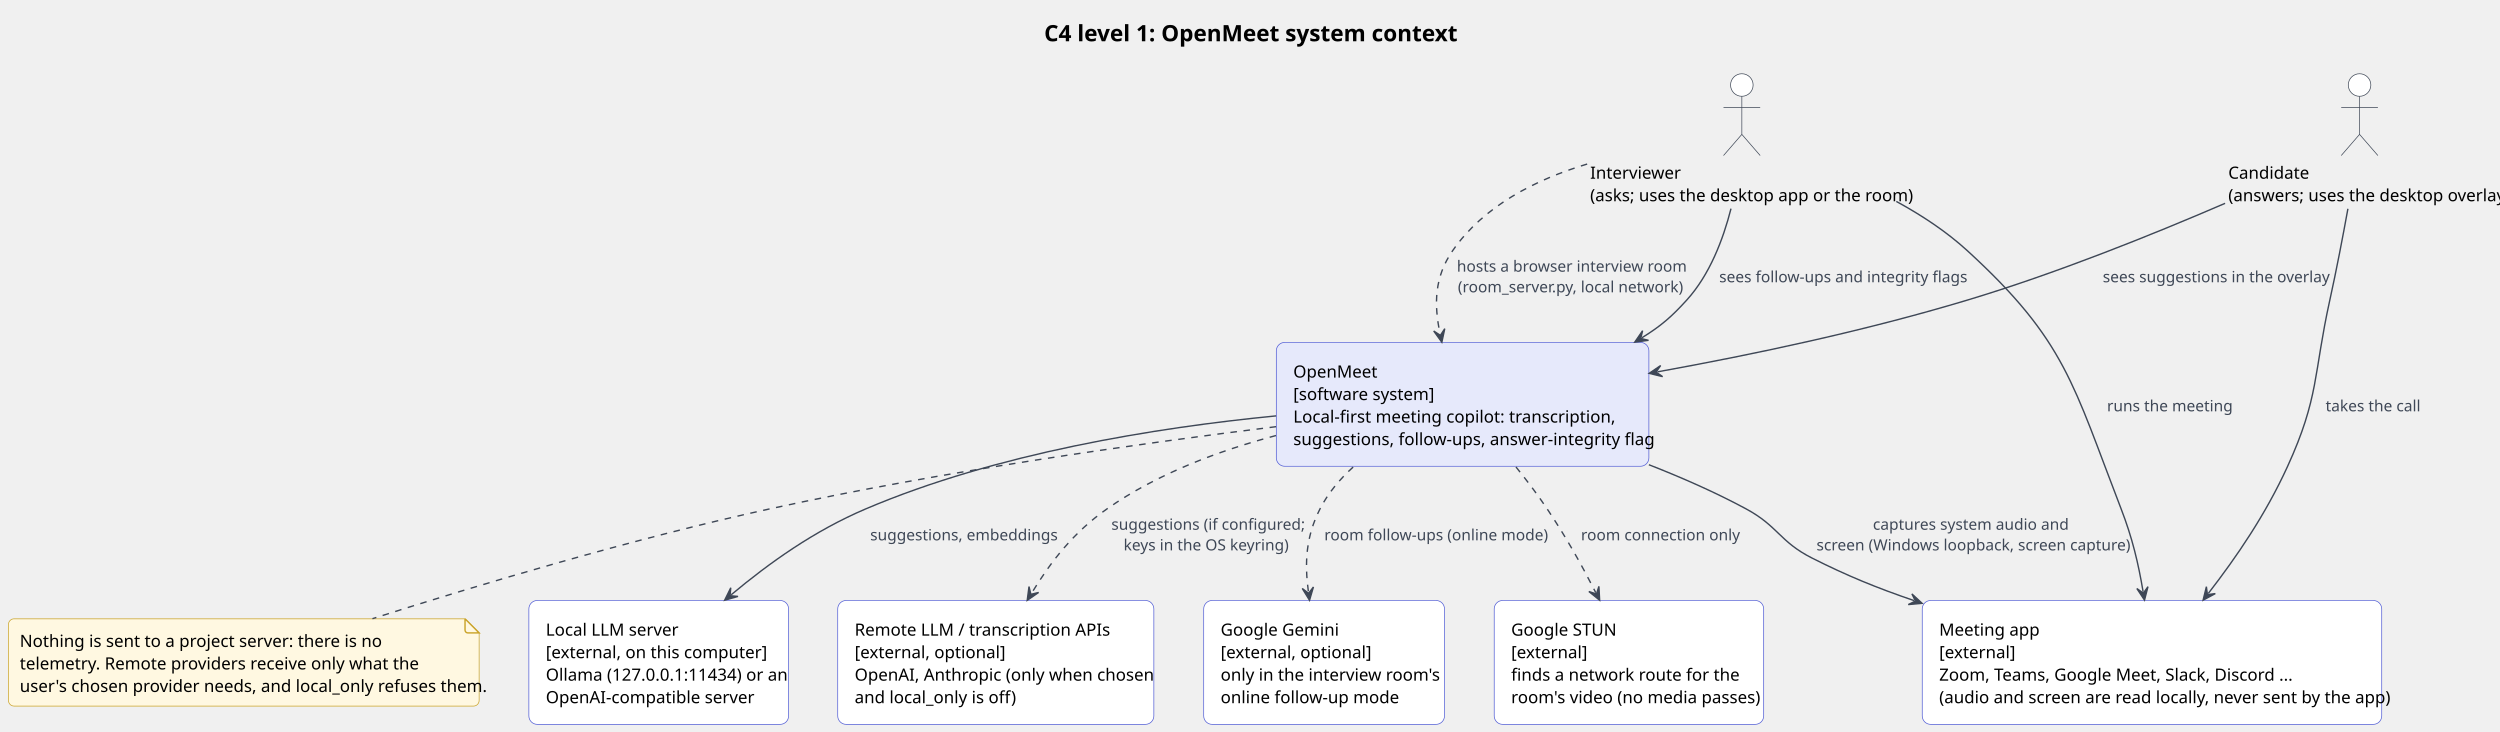
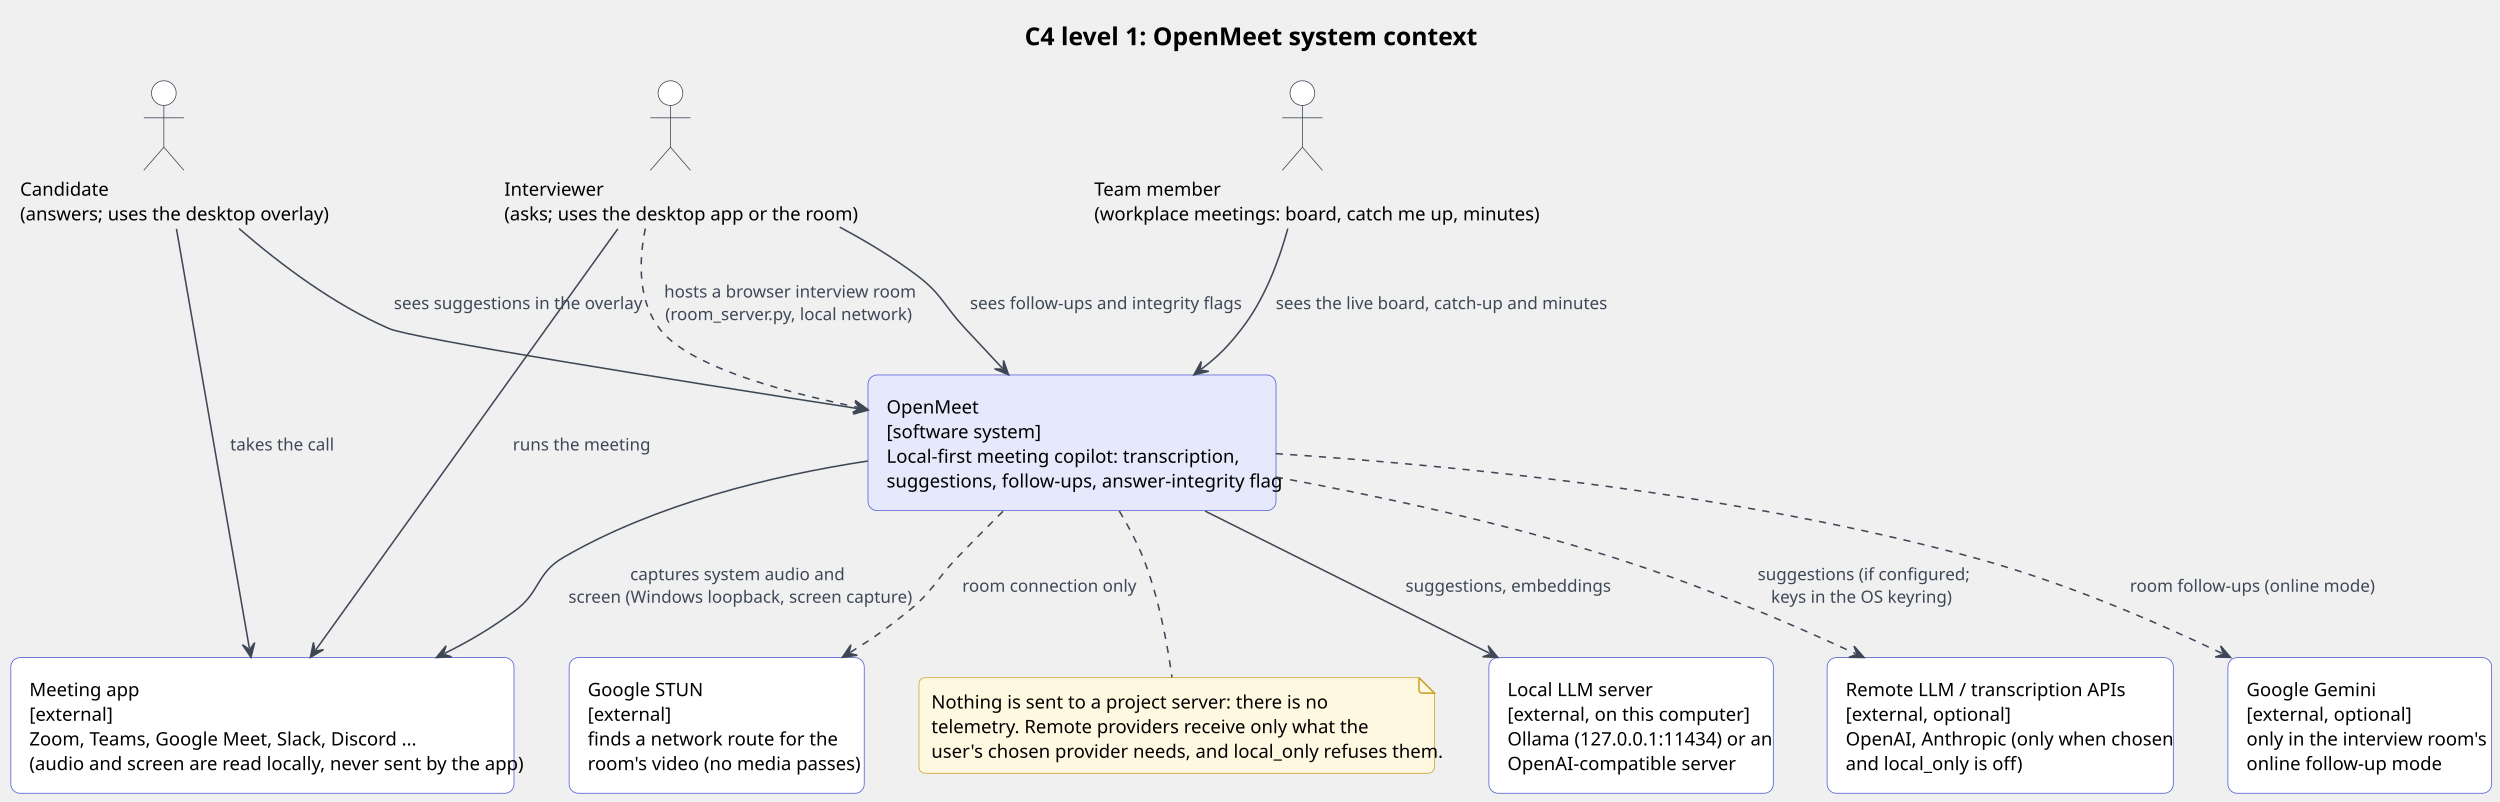
- <svg xmlns="http://www.w3.org/2000/svg" contentStyleType="text/css" height="778.5px" preserveAspectRatio="none" style="width:2659px;height:778px;background:#FFFFFF;" version="1.1" viewBox="0 0 2659 778" width="2659.5px" zoomAndPan="magnify">
+ <svg xmlns="http://www.w3.org/2000/svg" contentStyleType="text/css" height="778.5px" preserveAspectRatio="none" style="width:2428px;height:778px;background:#FFFFFF;" version="1.1" viewBox="0 0 2428 778" width="2428.5px" zoomAndPan="magnify">
  <defs />
  <g>
-     <text fill="#000000" font-family="Segoe UI" font-size="24" font-weight="bold" lengthAdjust="spacing" textLength="417.644" x="1110.555" y="43.898">C4 level 1: OpenMeet system context</text>
+     <text fill="#000000" font-family="Segoe UI" font-size="24" font-weight="bold" lengthAdjust="spacing" textLength="417.644" x="995.114" y="43.898">C4 level 1: OpenMeet system context</text>
    <g id="elem_Cand">
-       <ellipse cx="2509.627" cy="90.422" fill="#FFFFFF" rx="12" ry="12" style="stroke:#3E4756;stroke-width:0.75;" />
-       <path d="M2509.627,102.422 L2509.627,142.922 M2490.127,114.422 L2529.127,114.422 M2509.627,142.922 L2490.127,165.422 M2509.627,142.922 L2529.127,165.422 " fill="none" style="stroke:#3E4756;stroke-width:0.75;" />
-       <text fill="#000000" font-family="Segoe UI" font-size="18" lengthAdjust="spacing" textLength="80.719" x="2370" y="190.096">Candidate</text>
-       <text fill="#000000" font-family="Segoe UI" font-size="18" lengthAdjust="spacing" textLength="279.255" x="2370" y="214.037">(answers; uses the desktop overlay)</text>
+       <ellipse cx="159.127" cy="90.422" fill="#FFFFFF" rx="12" ry="12" style="stroke:#3E4756;stroke-width:0.75;" />
+       <path d="M159.127,102.422 L159.127,142.922 M139.627,114.422 L178.627,114.422 M159.127,142.922 L139.627,165.422 M159.127,142.922 L178.627,165.422 " fill="none" style="stroke:#3E4756;stroke-width:0.75;" />
+       <text fill="#000000" font-family="Segoe UI" font-size="18" lengthAdjust="spacing" textLength="80.719" x="19.5" y="190.096">Candidate</text>
+       <text fill="#000000" font-family="Segoe UI" font-size="18" lengthAdjust="spacing" textLength="279.255" x="19.5" y="214.037">(answers; uses the desktop overlay)</text>
    </g>
    <g id="elem_Iv">
-       <ellipse cx="1852.622" cy="90.422" fill="#FFFFFF" rx="12" ry="12" style="stroke:#3E4756;stroke-width:0.75;" />
-       <path d="M1852.622,102.422 L1852.622,142.922 M1833.122,114.422 L1872.122,114.422 M1852.622,142.922 L1833.122,165.422 M1852.622,142.922 L1872.122,165.422 " fill="none" style="stroke:#3E4756;stroke-width:0.75;" />
-       <text fill="#000000" font-family="Segoe UI" font-size="18" lengthAdjust="spacing" textLength="87.82" x="1691.25" y="190.096">Interviewer</text>
-       <text fill="#000000" font-family="Segoe UI" font-size="18" lengthAdjust="spacing" textLength="322.743" x="1691.25" y="214.037">(asks; uses the desktop app or the room)</text>
+       <ellipse cx="651.122" cy="90.422" fill="#FFFFFF" rx="12" ry="12" style="stroke:#3E4756;stroke-width:0.75;" />
+       <path d="M651.122,102.422 L651.122,142.922 M631.622,114.422 L670.622,114.422 M651.122,142.922 L631.622,165.422 M651.122,142.922 L670.622,165.422 " fill="none" style="stroke:#3E4756;stroke-width:0.75;" />
+       <text fill="#000000" font-family="Segoe UI" font-size="18" lengthAdjust="spacing" textLength="87.82" x="489.75" y="190.096">Interviewer</text>
+       <text fill="#000000" font-family="Segoe UI" font-size="18" lengthAdjust="spacing" textLength="322.743" x="489.75" y="214.037">(asks; uses the desktop app or the room)</text>
+     </g>
+     <g id="elem_Wp">
+       <ellipse cx="1264.872" cy="90.422" fill="#FFFFFF" rx="12" ry="12" style="stroke:#3E4756;stroke-width:0.75;" />
+       <path d="M1264.872,102.422 L1264.872,142.922 M1245.372,114.422 L1284.372,114.422 M1264.872,142.922 L1245.372,165.422 M1264.872,142.922 L1284.372,165.422 " fill="none" style="stroke:#3E4756;stroke-width:0.75;" />
+       <text fill="#000000" font-family="Segoe UI" font-size="18" lengthAdjust="spacing" textLength="115.11" x="1062.75" y="190.096">Team member</text>
+       <text fill="#000000" font-family="Segoe UI" font-size="18" lengthAdjust="spacing" textLength="404.244" x="1062.75" y="214.037">(workplace meetings: board, catch me up, minutes)</text>
    </g>
    <g id="elem_OM">
-       <rect fill="#E6E9FB" height="131.766" rx="9" ry="9" style="stroke:#4F5BD5;stroke-width:0.75;" width="396.255" x="1357.5" y="364.172" />
-       <text fill="#000000" font-family="Segoe UI" font-size="18" lengthAdjust="spacing" textLength="84.841" x="1375.5" y="401.596">OpenMeet</text>
-       <text fill="#000000" font-family="Segoe UI" font-size="18" lengthAdjust="spacing" textLength="138.551" x="1375.5" y="425.537">[software system]</text>
-       <text fill="#000000" font-family="Segoe UI" font-size="18" lengthAdjust="spacing" textLength="321.065" x="1375.5" y="449.478">Local-first meeting copilot: transcription,</text>
-       <text fill="#000000" font-family="Segoe UI" font-size="18" lengthAdjust="spacing" textLength="360.255" x="1375.5" y="473.42">suggestions, follow-ups, answer-integrity flag</text>
+       <rect fill="#E6E9FB" height="131.766" rx="9" ry="9" style="stroke:#4F5BD5;stroke-width:0.75;" width="396.255" x="843" y="364.172" />
+       <text fill="#000000" font-family="Segoe UI" font-size="18" lengthAdjust="spacing" textLength="84.841" x="861" y="401.596">OpenMeet</text>
+       <text fill="#000000" font-family="Segoe UI" font-size="18" lengthAdjust="spacing" textLength="138.551" x="861" y="425.537">[software system]</text>
+       <text fill="#000000" font-family="Segoe UI" font-size="18" lengthAdjust="spacing" textLength="321.065" x="861" y="449.478">Local-first meeting copilot: transcription,</text>
+       <text fill="#000000" font-family="Segoe UI" font-size="18" lengthAdjust="spacing" textLength="360.255" x="861" y="473.42">suggestions, follow-ups, answer-integrity flag</text>
    </g>
    <g id="elem_Meet">
-       <rect fill="#FFFFFF" height="131.766" rx="9" ry="9" style="stroke:#4F5BD5;stroke-width:0.75;" width="488.698" x="2044.5" y="638.672" />
-       <text fill="#000000" font-family="Segoe UI" font-size="18" lengthAdjust="spacing" textLength="101.487" x="2062.5" y="676.096">Meeting app</text>
-       <text fill="#000000" font-family="Segoe UI" font-size="18" lengthAdjust="spacing" textLength="74.013" x="2062.5" y="700.037">[external]</text>
-       <text fill="#000000" font-family="Segoe UI" font-size="18" lengthAdjust="spacing" textLength="354.489" x="2062.5" y="723.979">Zoom, Teams, Google Meet, Slack, Discord ...</text>
-       <text fill="#000000" font-family="Segoe UI" font-size="18" lengthAdjust="spacing" textLength="452.698" x="2062.5" y="747.92">(audio and screen are read locally, never sent by the app)</text>
+       <rect fill="#FFFFFF" height="131.766" rx="9" ry="9" style="stroke:#4F5BD5;stroke-width:0.75;" width="488.698" x="10.5" y="638.672" />
+       <text fill="#000000" font-family="Segoe UI" font-size="18" lengthAdjust="spacing" textLength="101.487" x="28.5" y="676.096">Meeting app</text>
+       <text fill="#000000" font-family="Segoe UI" font-size="18" lengthAdjust="spacing" textLength="74.013" x="28.5" y="700.037">[external]</text>
+       <text fill="#000000" font-family="Segoe UI" font-size="18" lengthAdjust="spacing" textLength="354.489" x="28.5" y="723.979">Zoom, Teams, Google Meet, Slack, Discord ...</text>
+       <text fill="#000000" font-family="Segoe UI" font-size="18" lengthAdjust="spacing" textLength="452.698" x="28.5" y="747.92">(audio and screen are read locally, never sent by the app)</text>
    </g>
    <g id="elem_OLLAMA">
-       <rect fill="#FFFFFF" height="131.766" rx="9" ry="9" style="stroke:#4F5BD5;stroke-width:0.75;" width="276.258" x="562.5" y="638.672" />
-       <text fill="#000000" font-family="Segoe UI" font-size="18" lengthAdjust="spacing" textLength="131.423" x="580.5" y="676.096">Local LLM server</text>
-       <text fill="#000000" font-family="Segoe UI" font-size="18" lengthAdjust="spacing" textLength="218.628" x="580.5" y="700.037">[external, on this computer]</text>
-       <text fill="#000000" font-family="Segoe UI" font-size="18" lengthAdjust="spacing" textLength="240.258" x="580.5" y="723.979">Ollama (127.0.0.1:11434) or an</text>
-       <text fill="#000000" font-family="Segoe UI" font-size="18" lengthAdjust="spacing" textLength="208.802" x="580.5" y="747.92">OpenAI-compatible server</text>
+       <rect fill="#FFFFFF" height="131.766" rx="9" ry="9" style="stroke:#4F5BD5;stroke-width:0.75;" width="276.258" x="1446" y="638.672" />
+       <text fill="#000000" font-family="Segoe UI" font-size="18" lengthAdjust="spacing" textLength="131.423" x="1464" y="676.096">Local LLM server</text>
+       <text fill="#000000" font-family="Segoe UI" font-size="18" lengthAdjust="spacing" textLength="218.628" x="1464" y="700.037">[external, on this computer]</text>
+       <text fill="#000000" font-family="Segoe UI" font-size="18" lengthAdjust="spacing" textLength="240.258" x="1464" y="723.979">Ollama (127.0.0.1:11434) or an</text>
+       <text fill="#000000" font-family="Segoe UI" font-size="18" lengthAdjust="spacing" textLength="208.802" x="1464" y="747.92">OpenAI-compatible server</text>
    </g>
    <g id="elem_Remote">
-       <rect fill="#FFFFFF" height="131.766" rx="9" ry="9" style="stroke:#4F5BD5;stroke-width:0.75;" width="336.234" x="891" y="638.672" />
-       <text fill="#000000" font-family="Segoe UI" font-size="18" lengthAdjust="spacing" textLength="255.753" x="909" y="676.096">Remote LLM / transcription APIs</text>
-       <text fill="#000000" font-family="Segoe UI" font-size="18" lengthAdjust="spacing" textLength="148.685" x="909" y="700.037">[external, optional]</text>
-       <text fill="#000000" font-family="Segoe UI" font-size="18" lengthAdjust="spacing" textLength="300.234" x="909" y="723.979">OpenAI, Anthropic (only when chosen</text>
-       <text fill="#000000" font-family="Segoe UI" font-size="18" lengthAdjust="spacing" textLength="161.991" x="909" y="747.92">and local_only is off)</text>
+       <rect fill="#FFFFFF" height="131.766" rx="9" ry="9" style="stroke:#4F5BD5;stroke-width:0.75;" width="336.234" x="1774.5" y="638.672" />
+       <text fill="#000000" font-family="Segoe UI" font-size="18" lengthAdjust="spacing" textLength="255.753" x="1792.5" y="676.096">Remote LLM / transcription APIs</text>
+       <text fill="#000000" font-family="Segoe UI" font-size="18" lengthAdjust="spacing" textLength="148.685" x="1792.5" y="700.037">[external, optional]</text>
+       <text fill="#000000" font-family="Segoe UI" font-size="18" lengthAdjust="spacing" textLength="300.234" x="1792.5" y="723.979">OpenAI, Anthropic (only when chosen</text>
+       <text fill="#000000" font-family="Segoe UI" font-size="18" lengthAdjust="spacing" textLength="161.991" x="1792.5" y="747.92">and local_only is off)</text>
    </g>
    <g id="elem_Gemini">
-       <rect fill="#FFFFFF" height="131.766" rx="9" ry="9" style="stroke:#4F5BD5;stroke-width:0.75;" width="256.122" x="1280.25" y="638.672" />
-       <text fill="#000000" font-family="Segoe UI" font-size="18" lengthAdjust="spacing" textLength="118.916" x="1298.25" y="676.096">Google Gemini</text>
-       <text fill="#000000" font-family="Segoe UI" font-size="18" lengthAdjust="spacing" textLength="148.685" x="1298.25" y="700.037">[external, optional]</text>
-       <text fill="#000000" font-family="Segoe UI" font-size="18" lengthAdjust="spacing" textLength="220.122" x="1298.25" y="723.979">only in the interview room's</text>
-       <text fill="#000000" font-family="Segoe UI" font-size="18" lengthAdjust="spacing" textLength="181.398" x="1298.25" y="747.92">online follow-up mode</text>
+       <rect fill="#FFFFFF" height="131.766" rx="9" ry="9" style="stroke:#4F5BD5;stroke-width:0.75;" width="256.122" x="2163.75" y="638.672" />
+       <text fill="#000000" font-family="Segoe UI" font-size="18" lengthAdjust="spacing" textLength="118.916" x="2181.75" y="676.096">Google Gemini</text>
+       <text fill="#000000" font-family="Segoe UI" font-size="18" lengthAdjust="spacing" textLength="148.685" x="2181.75" y="700.037">[external, optional]</text>
+       <text fill="#000000" font-family="Segoe UI" font-size="18" lengthAdjust="spacing" textLength="220.122" x="2181.75" y="723.979">only in the interview room's</text>
+       <text fill="#000000" font-family="Segoe UI" font-size="18" lengthAdjust="spacing" textLength="181.398" x="2181.75" y="747.92">online follow-up mode</text>
    </g>
    <g id="elem_Stun">
-       <rect fill="#FFFFFF" height="131.766" rx="9" ry="9" style="stroke:#4F5BD5;stroke-width:0.75;" width="286.594" x="1589.25" y="638.672" />
-       <text fill="#000000" font-family="Segoe UI" font-size="18" lengthAdjust="spacing" textLength="107.569" x="1607.25" y="676.096">Google STUN</text>
-       <text fill="#000000" font-family="Segoe UI" font-size="18" lengthAdjust="spacing" textLength="74.013" x="1607.25" y="700.037">[external]</text>
-       <text fill="#000000" font-family="Segoe UI" font-size="18" lengthAdjust="spacing" textLength="227.329" x="1607.25" y="723.979">finds a network route for the</text>
-       <text fill="#000000" font-family="Segoe UI" font-size="18" lengthAdjust="spacing" textLength="250.594" x="1607.25" y="747.92">room's video (no media passes)</text>
+       <rect fill="#FFFFFF" height="131.766" rx="9" ry="9" style="stroke:#4F5BD5;stroke-width:0.75;" width="286.594" x="552.75" y="638.672" />
+       <text fill="#000000" font-family="Segoe UI" font-size="18" lengthAdjust="spacing" textLength="107.569" x="570.75" y="676.096">Google STUN</text>
+       <text fill="#000000" font-family="Segoe UI" font-size="18" lengthAdjust="spacing" textLength="74.013" x="570.75" y="700.037">[external]</text>
+       <text fill="#000000" font-family="Segoe UI" font-size="18" lengthAdjust="spacing" textLength="227.329" x="570.75" y="723.979">finds a network route for the</text>
+       <text fill="#000000" font-family="Segoe UI" font-size="18" lengthAdjust="spacing" textLength="250.594" x="570.75" y="747.92">room's video (no media passes)</text>
    </g>
-     <g id="elem_GMN20">
-       <path d="M9,664.172 L9,744.996 A6,6 0 0 0 15,750.996 L503.604,750.996 A6,6 0 0 0 509.604,744.996 L509.604,673.172 L494.604,658.172 L15,658.172 A6,6 0 0 0 9,664.172 " fill="#FFF8E1" style="stroke:#C9A227;stroke-width:0.75;" />
-       <path d="M494.604,658.172 L494.604,670.172 A3,3 0 0 0 497.604,673.172 L509.604,673.172 L494.604,658.172 " fill="#FFF8E1" style="stroke:#C9A227;stroke-width:1.5;" />
-       <text fill="#000000" font-family="Segoe UI" font-size="18" lengthAdjust="spacing" textLength="362.136" x="21" y="688.096">Nothing is sent to a project server: there is no</text>
-       <text fill="#000000" font-family="Segoe UI" font-size="18" lengthAdjust="spacing" textLength="398.522" x="21" y="712.037">telemetry. Remote providers receive only what the</text>
-       <text fill="#000000" font-family="Segoe UI" font-size="18" lengthAdjust="spacing" textLength="463.104" x="21" y="735.979">user's chosen provider needs, and local_only refuses them.</text>
+     <g id="elem_GMN22">
+       <path d="M892.5,664.172 L892.5,744.996 A6,6 0 0 0 898.5,750.996 L1387.104,750.996 A6,6 0 0 0 1393.104,744.996 L1393.104,673.172 L1378.104,658.172 L898.5,658.172 A6,6 0 0 0 892.5,664.172 " fill="#FFF8E1" style="stroke:#C9A227;stroke-width:0.75;" />
+       <path d="M1378.104,658.172 L1378.104,670.172 A3,3 0 0 0 1381.104,673.172 L1393.104,673.172 L1378.104,658.172 " fill="#FFF8E1" style="stroke:#C9A227;stroke-width:1.5;" />
+       <text fill="#000000" font-family="Segoe UI" font-size="18" lengthAdjust="spacing" textLength="362.136" x="904.5" y="688.096">Nothing is sent to a project server: there is no</text>
+       <text fill="#000000" font-family="Segoe UI" font-size="18" lengthAdjust="spacing" textLength="398.522" x="904.5" y="712.037">telemetry. Remote providers receive only what the</text>
+       <text fill="#000000" font-family="Segoe UI" font-size="18" lengthAdjust="spacing" textLength="463.104" x="904.5" y="735.979">user's chosen provider needs, and local_only refuses them.</text>
    </g>
    <g id="link_Cand_Meet">
-       <path d="M2497.23,222.077 C2491.77,252.122 2485.005,287.447 2478,319.172 C2460.51,398.432 2466.72,422.342 2433,496.172 C2409.63,547.337 2378.945,592.18 2348.705,631.24 " fill="none" id="Cand-to-Meet" style="stroke:#3E4756;stroke-width:1.5;" />
-       <polygon fill="#3E4756" points="2343.195,638.357,2356.204,631.355,2347.786,632.426,2346.715,624.009,2343.195,638.357" style="stroke:#3E4756;stroke-width:1.5;" />
-       <text fill="#3E4756" font-family="Segoe UI" font-size="16.5" lengthAdjust="spacing" textLength="94.424" x="2473.5" y="437.477">takes the call</text>
+       <path d="M171.36,222.212 C190.14,330.242 224.073,525.375 242.193,629.55 " fill="none" id="Cand-to-Meet" style="stroke:#3E4756;stroke-width:1.5;" />
+       <polygon fill="#3E4756" points="243.735,638.417,247.333,624.088,242.45,631.028,235.51,626.145,243.735,638.417" style="stroke:#3E4756;stroke-width:1.5;" />
+       <text fill="#3E4756" font-family="Segoe UI" font-size="16.5" lengthAdjust="spacing" textLength="94.424" x="223.5" y="437.477">takes the call</text>
    </g>
    <g id="link_Iv_Meet">
-       <path d="M2016.915,214.232 C2043.945,228.947 2070.33,246.377 2092.5,266.672 C2197.26,362.537 2204.775,408.737 2256,541.172 C2267.955,572.087 2274.359,599.21 2279.414,629.405 " fill="none" id="Iv-to-Meet" style="stroke:#3E4756;stroke-width:1.5;" />
-       <polygon fill="#3E4756" points="2280.9,638.282,2284.589,623.976,2279.662,630.885,2272.753,625.958,2280.9,638.282" style="stroke:#3E4756;stroke-width:1.5;" />
-       <text fill="#3E4756" font-family="Segoe UI" font-size="16.5" lengthAdjust="spacing" textLength="124.121" x="2241" y="437.477">runs the meeting</text>
+       <path d="M600.045,222.212 C522.54,330.242 381.431,526.929 306.701,631.104 " fill="none" id="Iv-to-Meet" style="stroke:#3E4756;stroke-width:1.5;" />
+       <polygon fill="#3E4756" points="301.455,638.417,314.199,630.945,305.827,632.323,304.449,623.95,301.455,638.417" style="stroke:#3E4756;stroke-width:1.5;" />
+       <text fill="#3E4756" font-family="Segoe UI" font-size="16.5" lengthAdjust="spacing" textLength="124.121" x="498" y="437.477">runs the meeting</text>
    </g>
    <g id="link_Cand_OM">
-       <path d="M2366.595,216.257 C2287.14,250.532 2185.74,291.137 2092.5,319.172 C1982.25,352.322 1865.106,377 1762.881,395.495 " fill="none" id="Cand-to-OM" style="stroke:#3E4756;stroke-width:1.5;" />
-       <polygon fill="#3E4756" points="1754.025,397.097,1768.378,400.598,1761.405,395.762,1766.241,388.789,1754.025,397.097" style="stroke:#3E4756;stroke-width:1.5;" />
-       <text fill="#3E4756" font-family="Segoe UI" font-size="16.5" lengthAdjust="spacing" textLength="225.538" x="2236.5" y="300.227">sees suggestions in the overlay</text>
+       <path d="M232.11,221.957 C272.115,256.682 324.36,295.922 378,319.172 C399.51,328.502 646.531,367.908 833.986,396.963 " fill="none" id="Cand-to-OM" style="stroke:#3E4756;stroke-width:1.5;" />
+       <polygon fill="#3E4756" points="842.88,398.342,830.458,390.345,835.468,397.193,828.62,402.203,842.88,398.342" style="stroke:#3E4756;stroke-width:1.5;" />
+       <text fill="#3E4756" font-family="Segoe UI" font-size="16.5" lengthAdjust="spacing" textLength="225.538" x="382.5" y="300.227">sees suggestions in the overlay</text>
    </g>
    <g id="link_Iv_OM">
-       <path d="M1841.085,221.912 C1832.73,254.717 1818.405,292.322 1794,319.172 C1778.22,336.542 1766.805,346.631 1746.375,359.201 " fill="none" id="Iv-to-OM" style="stroke:#3E4756;stroke-width:1.5;" />
-       <polygon fill="#3E4756" points="1738.71,363.917,1753.352,361.953,1745.098,359.987,1747.064,351.732,1738.71,363.917" style="stroke:#3E4756;stroke-width:1.5;" />
-       <text fill="#3E4756" font-family="Segoe UI" font-size="16.5" lengthAdjust="spacing" textLength="248.692" x="1828.5" y="300.227">sees follow-ups and integrity flags</text>
+       <path d="M815.535,220.592 C841.26,234.317 866.82,249.767 889.5,266.672 C914.85,285.572 915.975,296.012 937.5,319.172 C951.03,333.737 959.477,342.747 973.352,357.447 " fill="none" id="Iv-to-OM" style="stroke:#3E4756;stroke-width:1.5;" />
+       <polygon fill="#3E4756" points="979.53,363.992,974.627,350.056,974.382,358.538,965.9,358.293,979.53,363.992" style="stroke:#3E4756;stroke-width:1.5;" />
+       <text fill="#3E4756" font-family="Segoe UI" font-size="16.5" lengthAdjust="spacing" textLength="248.692" x="942" y="300.227">sees follow-ups and integrity flags</text>
    </g>
    <g id="link_Iv_OM">
-       <path d="M1688.1,174.482 C1633.395,190.937 1578.045,218.972 1545,266.672 C1525.665,294.587 1525.003,323.308 1531.693,355.213 " fill="none" id="Iv-to-OM-1" style="stroke:#3E4756;stroke-width:1.5;stroke-dasharray:7.0,7.0;" />
-       <polygon fill="#3E4756" points="1533.54,364.022,1536.642,349.578,1532.001,356.682,1524.897,352.041,1533.54,364.022" style="stroke:#3E4756;stroke-width:1.5;" />
-       <text fill="#3E4756" font-family="Segoe UI" font-size="16.5" lengthAdjust="spacing" textLength="228.494" x="1549.5" y="288.977">hosts a browser interview room</text>
-       <text fill="#3E4756" font-family="Segoe UI" font-size="16.5" lengthAdjust="spacing" textLength="226.367" x="1550.563" y="310.923">(room_server.py, local network)</text>
+       <path d="M626.73,221.942 C620.16,254.567 619.755,291.992 640.5,319.172 C666.585,353.342 746.453,377.596 833.753,395.731 " fill="none" id="Iv-to-OM-1" style="stroke:#3E4756;stroke-width:1.5;stroke-dasharray:7.0,7.0;" />
+       <polygon fill="#3E4756" points="842.565,397.562,830.567,388.942,835.222,396.036,828.127,400.691,842.565,397.562" style="stroke:#3E4756;stroke-width:1.5;" />
+       <text fill="#3E4756" font-family="Segoe UI" font-size="16.5" lengthAdjust="spacing" textLength="228.494" x="645" y="288.977">hosts a browser interview room</text>
+       <text fill="#3E4756" font-family="Segoe UI" font-size="16.5" lengthAdjust="spacing" textLength="226.367" x="646.063" y="310.923">(room_server.py, local network)</text>
+     </g>
+     <g id="link_Wp_OM">
+       <path d="M1250.745,221.972 C1241.91,254.042 1227.87,290.987 1206,319.172 C1193.04,335.882 1183.932,345.403 1166.712,358.558 " fill="none" id="Wp-to-OM" style="stroke:#3E4756;stroke-width:1.5;" />
+       <polygon fill="#3E4756" points="1159.56,364.022,1173.93,360.594,1165.52,359.469,1166.645,351.059,1159.56,364.022" style="stroke:#3E4756;stroke-width:1.5;" />
+       <text fill="#3E4756" font-family="Segoe UI" font-size="16.5" lengthAdjust="spacing" textLength="303.01" x="1239" y="300.227">sees the live board, catch-up and minutes</text>
    </g>
    <g id="link_OM_Meet">
-       <path d="M1753.74,494.282 C1788.93,508.007 1824.645,523.742 1857,541.172 C1891.395,559.697 1892.625,576.077 1927.5,593.672 C1964.1,612.122 1995.855,625.197 2035.83,638.802 " fill="none" id="OM-to-Meet" style="stroke:#3E4756;stroke-width:1.5;" />
-       <polygon fill="#3E4756" points="2044.35,641.702,2033.503,631.672,2037.25,639.285,2029.637,643.032,2044.35,641.702" style="stroke:#3E4756;stroke-width:1.5;" />
-       <text fill="#3E4756" font-family="Segoe UI" font-size="16.5" lengthAdjust="spacing" textLength="194.552" x="1991.994" y="563.477">captures system audio and</text>
-       <text fill="#3E4756" font-family="Segoe UI" font-size="16.5" lengthAdjust="spacing" textLength="314.539" x="1932" y="585.423">screen (Windows loopback, screen capture)</text>
+       <path d="M842.94,447.722 C748.53,462.137 636.96,489.452 547.5,541.172 C520.125,556.997 525.135,575.162 499.5,593.672 C476.31,610.427 458.203,621.423 431.848,634.577 " fill="none" id="OM-to-Meet" style="stroke:#3E4756;stroke-width:1.5;" />
+       <polygon fill="#3E4756" points="423.795,638.597,438.553,637.936,430.505,635.247,433.194,627.199,423.795,638.597" style="stroke:#3E4756;stroke-width:1.5;" />
+       <text fill="#3E4756" font-family="Segoe UI" font-size="16.5" lengthAdjust="spacing" textLength="194.552" x="611.994" y="563.477">captures system audio and</text>
+       <text fill="#3E4756" font-family="Segoe UI" font-size="16.5" lengthAdjust="spacing" textLength="314.539" x="552" y="585.423">screen (Windows loopback, screen capture)</text>
    </g>
    <g id="link_OM_OLLAMA">
-       <path d="M1357.32,442.337 C1228.725,454.877 1059.87,482.087 921,541.172 C865.92,564.602 818.557,598.447 777.637,632.632 " fill="none" id="OM-to-OLLAMA" style="stroke:#3E4756;stroke-width:1.5;" />
-       <polygon fill="#3E4756" points="770.73,638.402,784.937,634.351,776.486,633.593,777.244,625.142,770.73,638.402" style="stroke:#3E4756;stroke-width:1.5;" />
-       <text fill="#3E4756" font-family="Segoe UI" font-size="16.5" lengthAdjust="spacing" textLength="185.746" x="925.5" y="574.727">suggestions, embeddings</text>
+       <path d="M1170.375,496.352 C1256.325,539.327 1360.685,591.523 1446.635,634.483 " fill="none" id="OM-to-OLLAMA" style="stroke:#3E4756;stroke-width:1.5;" />
+       <polygon fill="#3E4756" points="1454.685,638.507,1445.292,627.104,1447.976,635.154,1439.927,637.838,1454.685,638.507" style="stroke:#3E4756;stroke-width:1.5;" />
+       <text fill="#3E4756" font-family="Segoe UI" font-size="16.5" lengthAdjust="spacing" textLength="185.746" x="1365" y="574.727">suggestions, embeddings</text>
    </g>
    <g id="link_OM_Remote">
-       <path d="M1357.155,463.232 C1295.745,479.537 1230.405,504.152 1177.5,541.172 C1141.95,566.042 1117.639,597.357 1097.224,630.852 " fill="none" id="OM-to-Remote" style="stroke:#3E4756;stroke-width:1.5;stroke-dasharray:7.0,7.0;" />
-       <polygon fill="#3E4756" points="1092.54,638.537,1104.689,630.132,1096.443,632.133,1094.443,623.887,1092.54,638.537" style="stroke:#3E4756;stroke-width:1.5;" />
-       <text fill="#3E4756" font-family="Segoe UI" font-size="16.5" lengthAdjust="spacing" textLength="192.675" x="1182" y="563.477">suggestions (if configured;</text>
-       <text fill="#3E4756" font-family="Segoe UI" font-size="16.5" lengthAdjust="spacing" textLength="166.571" x="1195.052" y="585.423">keys in the OS keyring)</text>
+       <path d="M1239.12,463.277 C1338.465,481.577 1459.905,507.662 1566,541.172 C1649.295,567.482 1731.092,602.039 1802.192,634.814 " fill="none" id="OM-to-Remote" style="stroke:#3E4756;stroke-width:1.5;stroke-dasharray:7.0,7.0;" />
+       <polygon fill="#3E4756" points="1810.365,638.582,1800.617,627.481,1803.554,635.442,1795.593,638.379,1810.365,638.582" style="stroke:#3E4756;stroke-width:1.5;" />
+       <text fill="#3E4756" font-family="Segoe UI" font-size="16.5" lengthAdjust="spacing" textLength="192.675" x="1707" y="563.477">suggestions (if configured;</text>
+       <text fill="#3E4756" font-family="Segoe UI" font-size="16.5" lengthAdjust="spacing" textLength="166.571" x="1720.052" y="585.423">keys in the OS keyring)</text>
    </g>
    <g id="link_OM_Gemini">
-       <path d="M1439.175,496.772 C1425.03,509.627 1412.565,524.417 1404,541.172 C1388.895,570.737 1387.479,598.536 1391.619,629.556 " fill="none" id="OM-to-Gemini" style="stroke:#3E4756;stroke-width:1.5;stroke-dasharray:7.0,7.0;" />
-       <polygon fill="#3E4756" points="1392.81,638.477,1396.971,624.302,1391.818,631.043,1385.077,625.889,1392.81,638.477" style="stroke:#3E4756;stroke-width:1.5;" />
-       <text fill="#3E4756" font-family="Segoe UI" font-size="16.5" lengthAdjust="spacing" textLength="227.044" x="1408.5" y="574.727">room follow-ups (online mode)</text>
+       <path d="M1239,440.552 C1418.28,452.327 1688.31,479.402 1915.5,541.172 C2002.02,564.692 2086.461,600.434 2158.146,634.604 " fill="none" id="OM-to-Gemini" style="stroke:#3E4756;stroke-width:1.5;stroke-dasharray:7.0,7.0;" />
+       <polygon fill="#3E4756" points="2166.27,638.477,2156.665,627.252,2159.5,635.25,2151.502,638.084,2166.27,638.477" style="stroke:#3E4756;stroke-width:1.5;" />
+       <text fill="#3E4756" font-family="Segoe UI" font-size="16.5" lengthAdjust="spacing" textLength="227.044" x="2068.5" y="574.727">room follow-ups (online mode)</text>
    </g>
    <g id="link_OM_Stun">
-       <path d="M1612.395,496.667 C1623.885,510.932 1635.495,526.247 1645.5,541.172 C1666.11,571.937 1681.819,600.071 1697.299,630.401 " fill="none" id="OM-to-Stun" style="stroke:#3E4756;stroke-width:1.5;stroke-dasharray:7.0,7.0;" />
-       <polygon fill="#3E4756" points="1701.39,638.417,1700.597,623.665,1697.98,631.737,1689.909,629.12,1701.39,638.417" style="stroke:#3E4756;stroke-width:1.5;" />
-       <text fill="#3E4756" font-family="Segoe UI" font-size="16.5" lengthAdjust="spacing" textLength="160.118" x="1681.5" y="574.727">room connection only</text>
+       <path d="M974.115,496.547 C959.445,511.097 944.085,526.547 930,541.172 C908.07,563.942 906.555,573.767 882,593.672 C862.35,609.602 847.787,619.998 825.721,633.663 " fill="none" id="OM-to-Stun" style="stroke:#3E4756;stroke-width:1.5;stroke-dasharray:7.0,7.0;" />
+       <polygon fill="#3E4756" points="818.07,638.402,832.706,636.395,824.446,634.453,826.388,626.193,818.07,638.402" style="stroke:#3E4756;stroke-width:1.5;" />
+       <text fill="#3E4756" font-family="Segoe UI" font-size="16.5" lengthAdjust="spacing" textLength="160.118" x="934.5" y="574.727">room connection only</text>
    </g>
-     <g id="link_OM_GMN20">
-       <path d="M1357.26,453.812 C1208.25,472.232 999.615,501.782 819,541.172 C672.765,573.062 508.62,622.217 396.135,658.022 " fill="none" id="OM-GMN20" style="stroke:#3E4756;stroke-width:1.5;stroke-dasharray:7.0,7.0;" />
+     <g id="link_OM_GMN22">
+       <path d="M1087.005,496.202 C1095.66,510.497 1103.895,525.947 1110,541.172 C1125.18,579.002 1133.67,624.707 1138.23,657.917 " fill="none" id="OM-GMN22" style="stroke:#3E4756;stroke-width:1.5;stroke-dasharray:7.0,7.0;" />
    </g>
  </g>
</svg>
